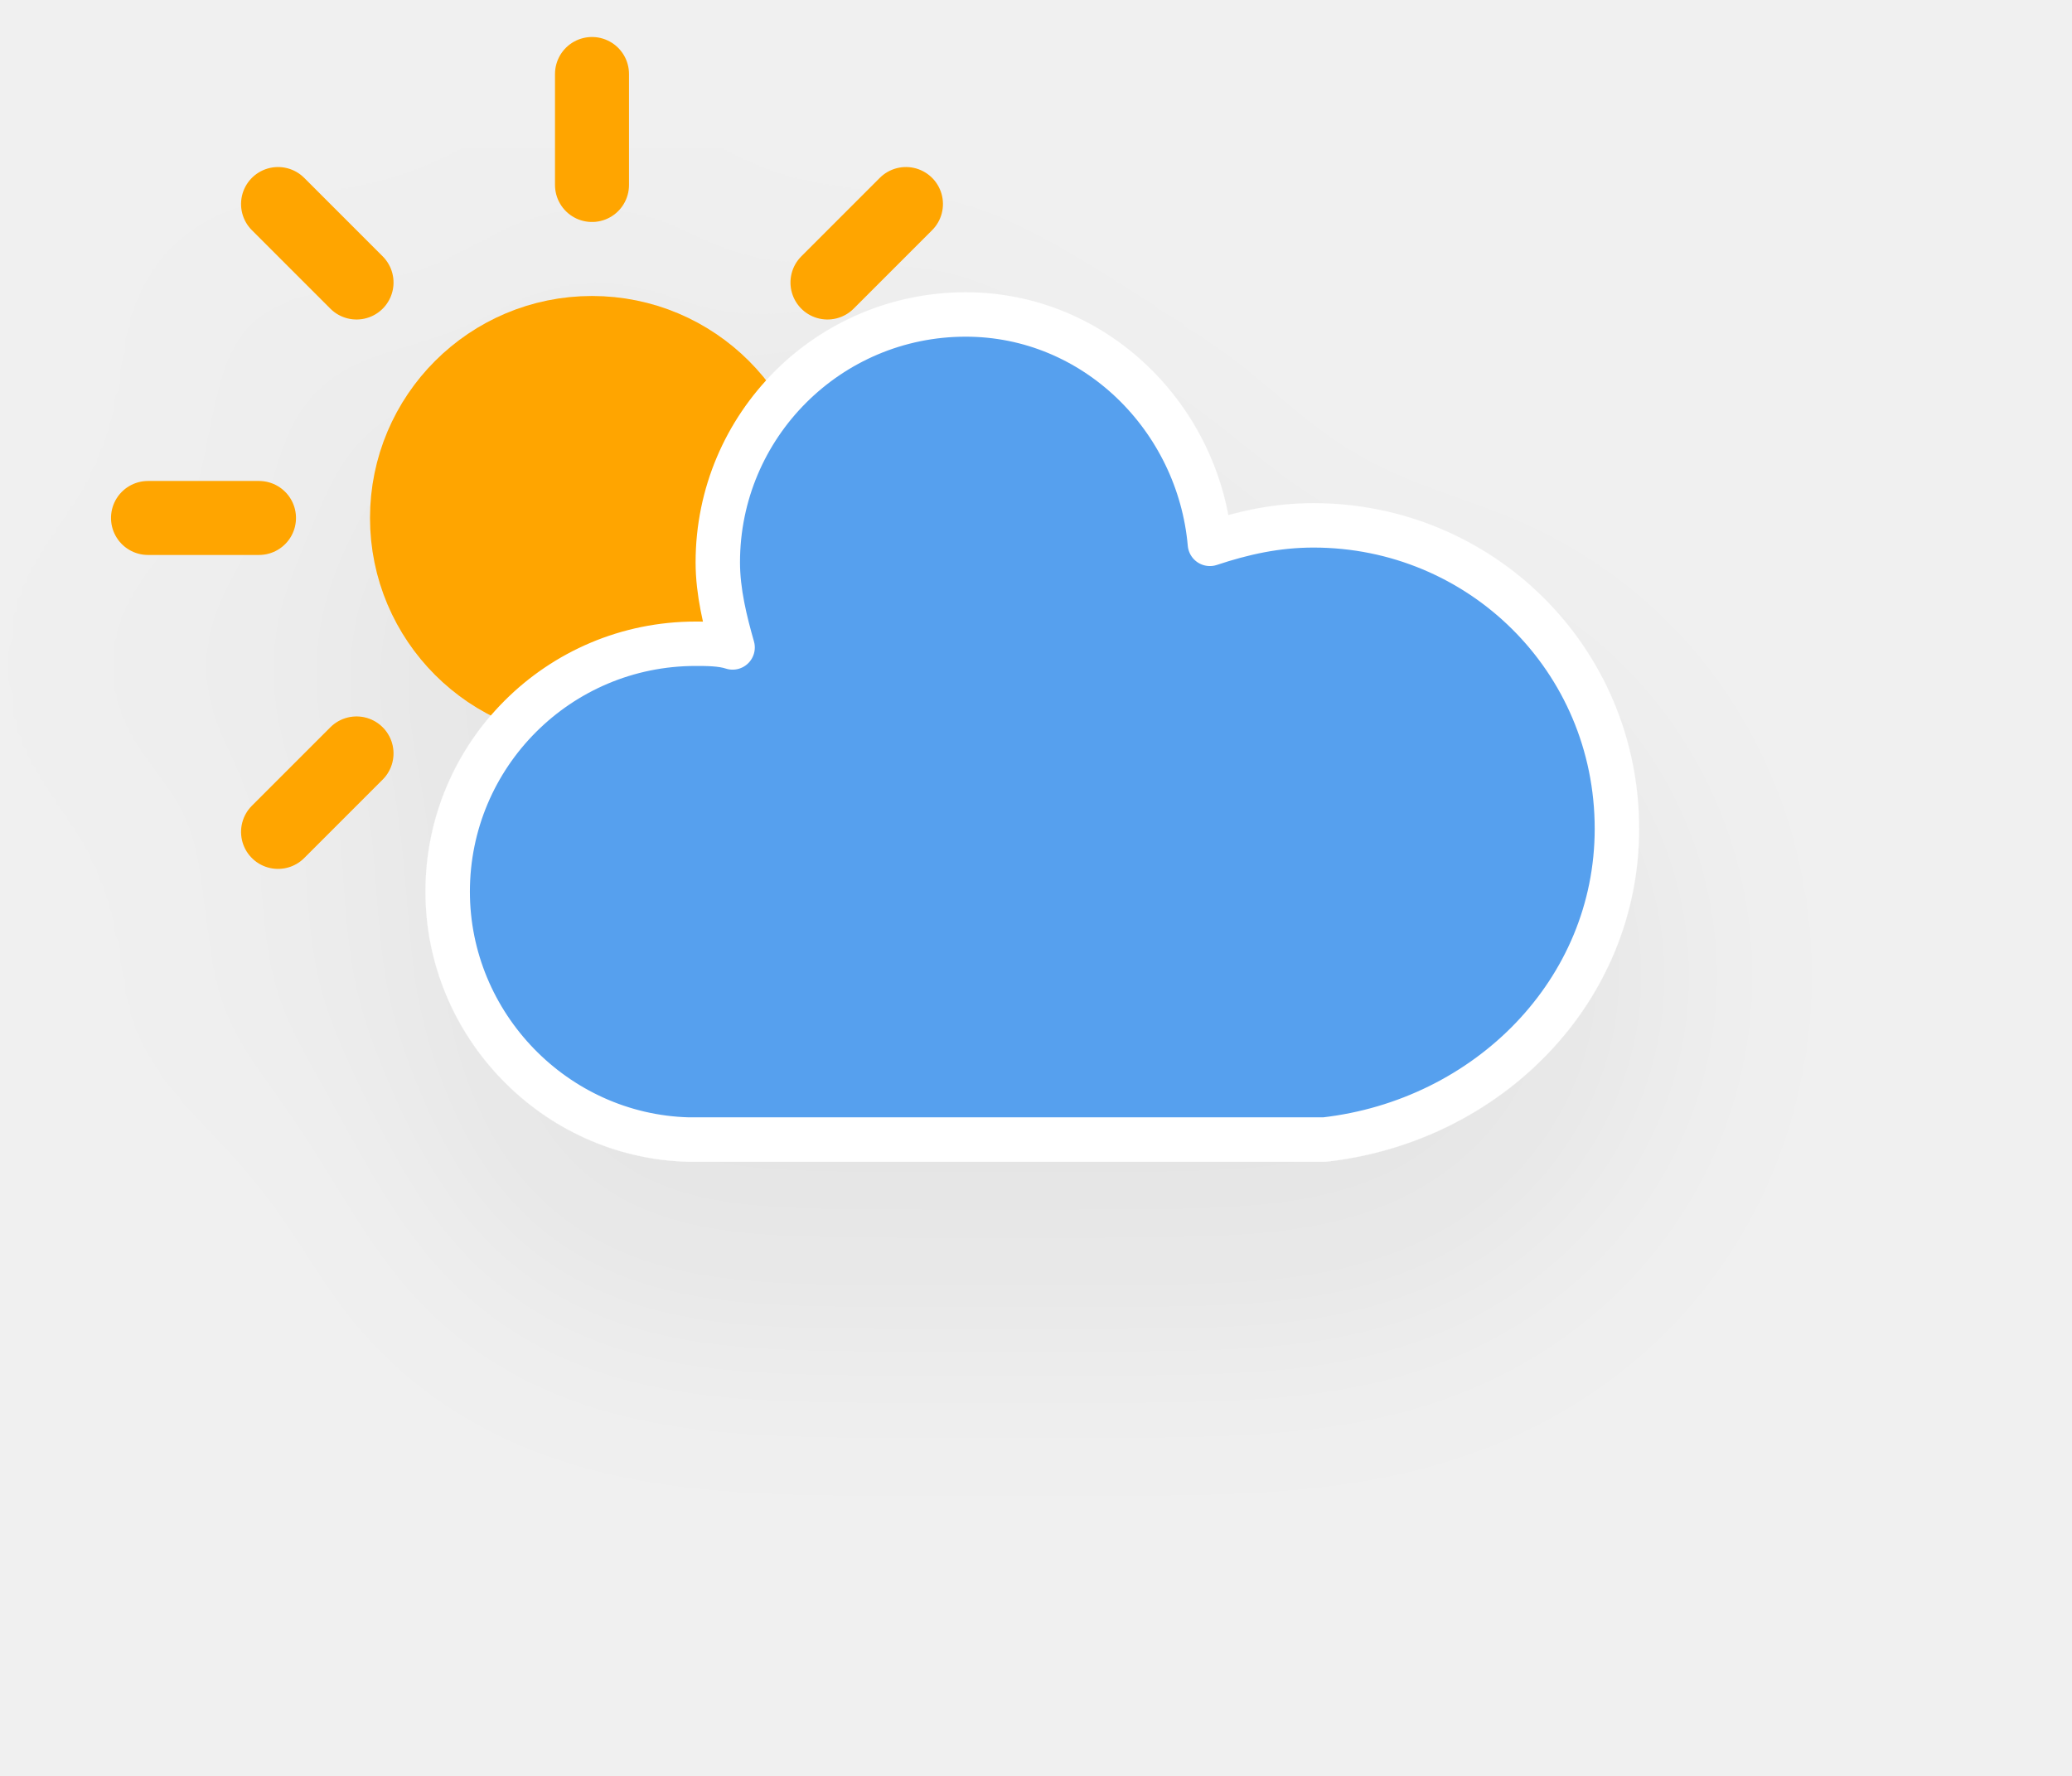
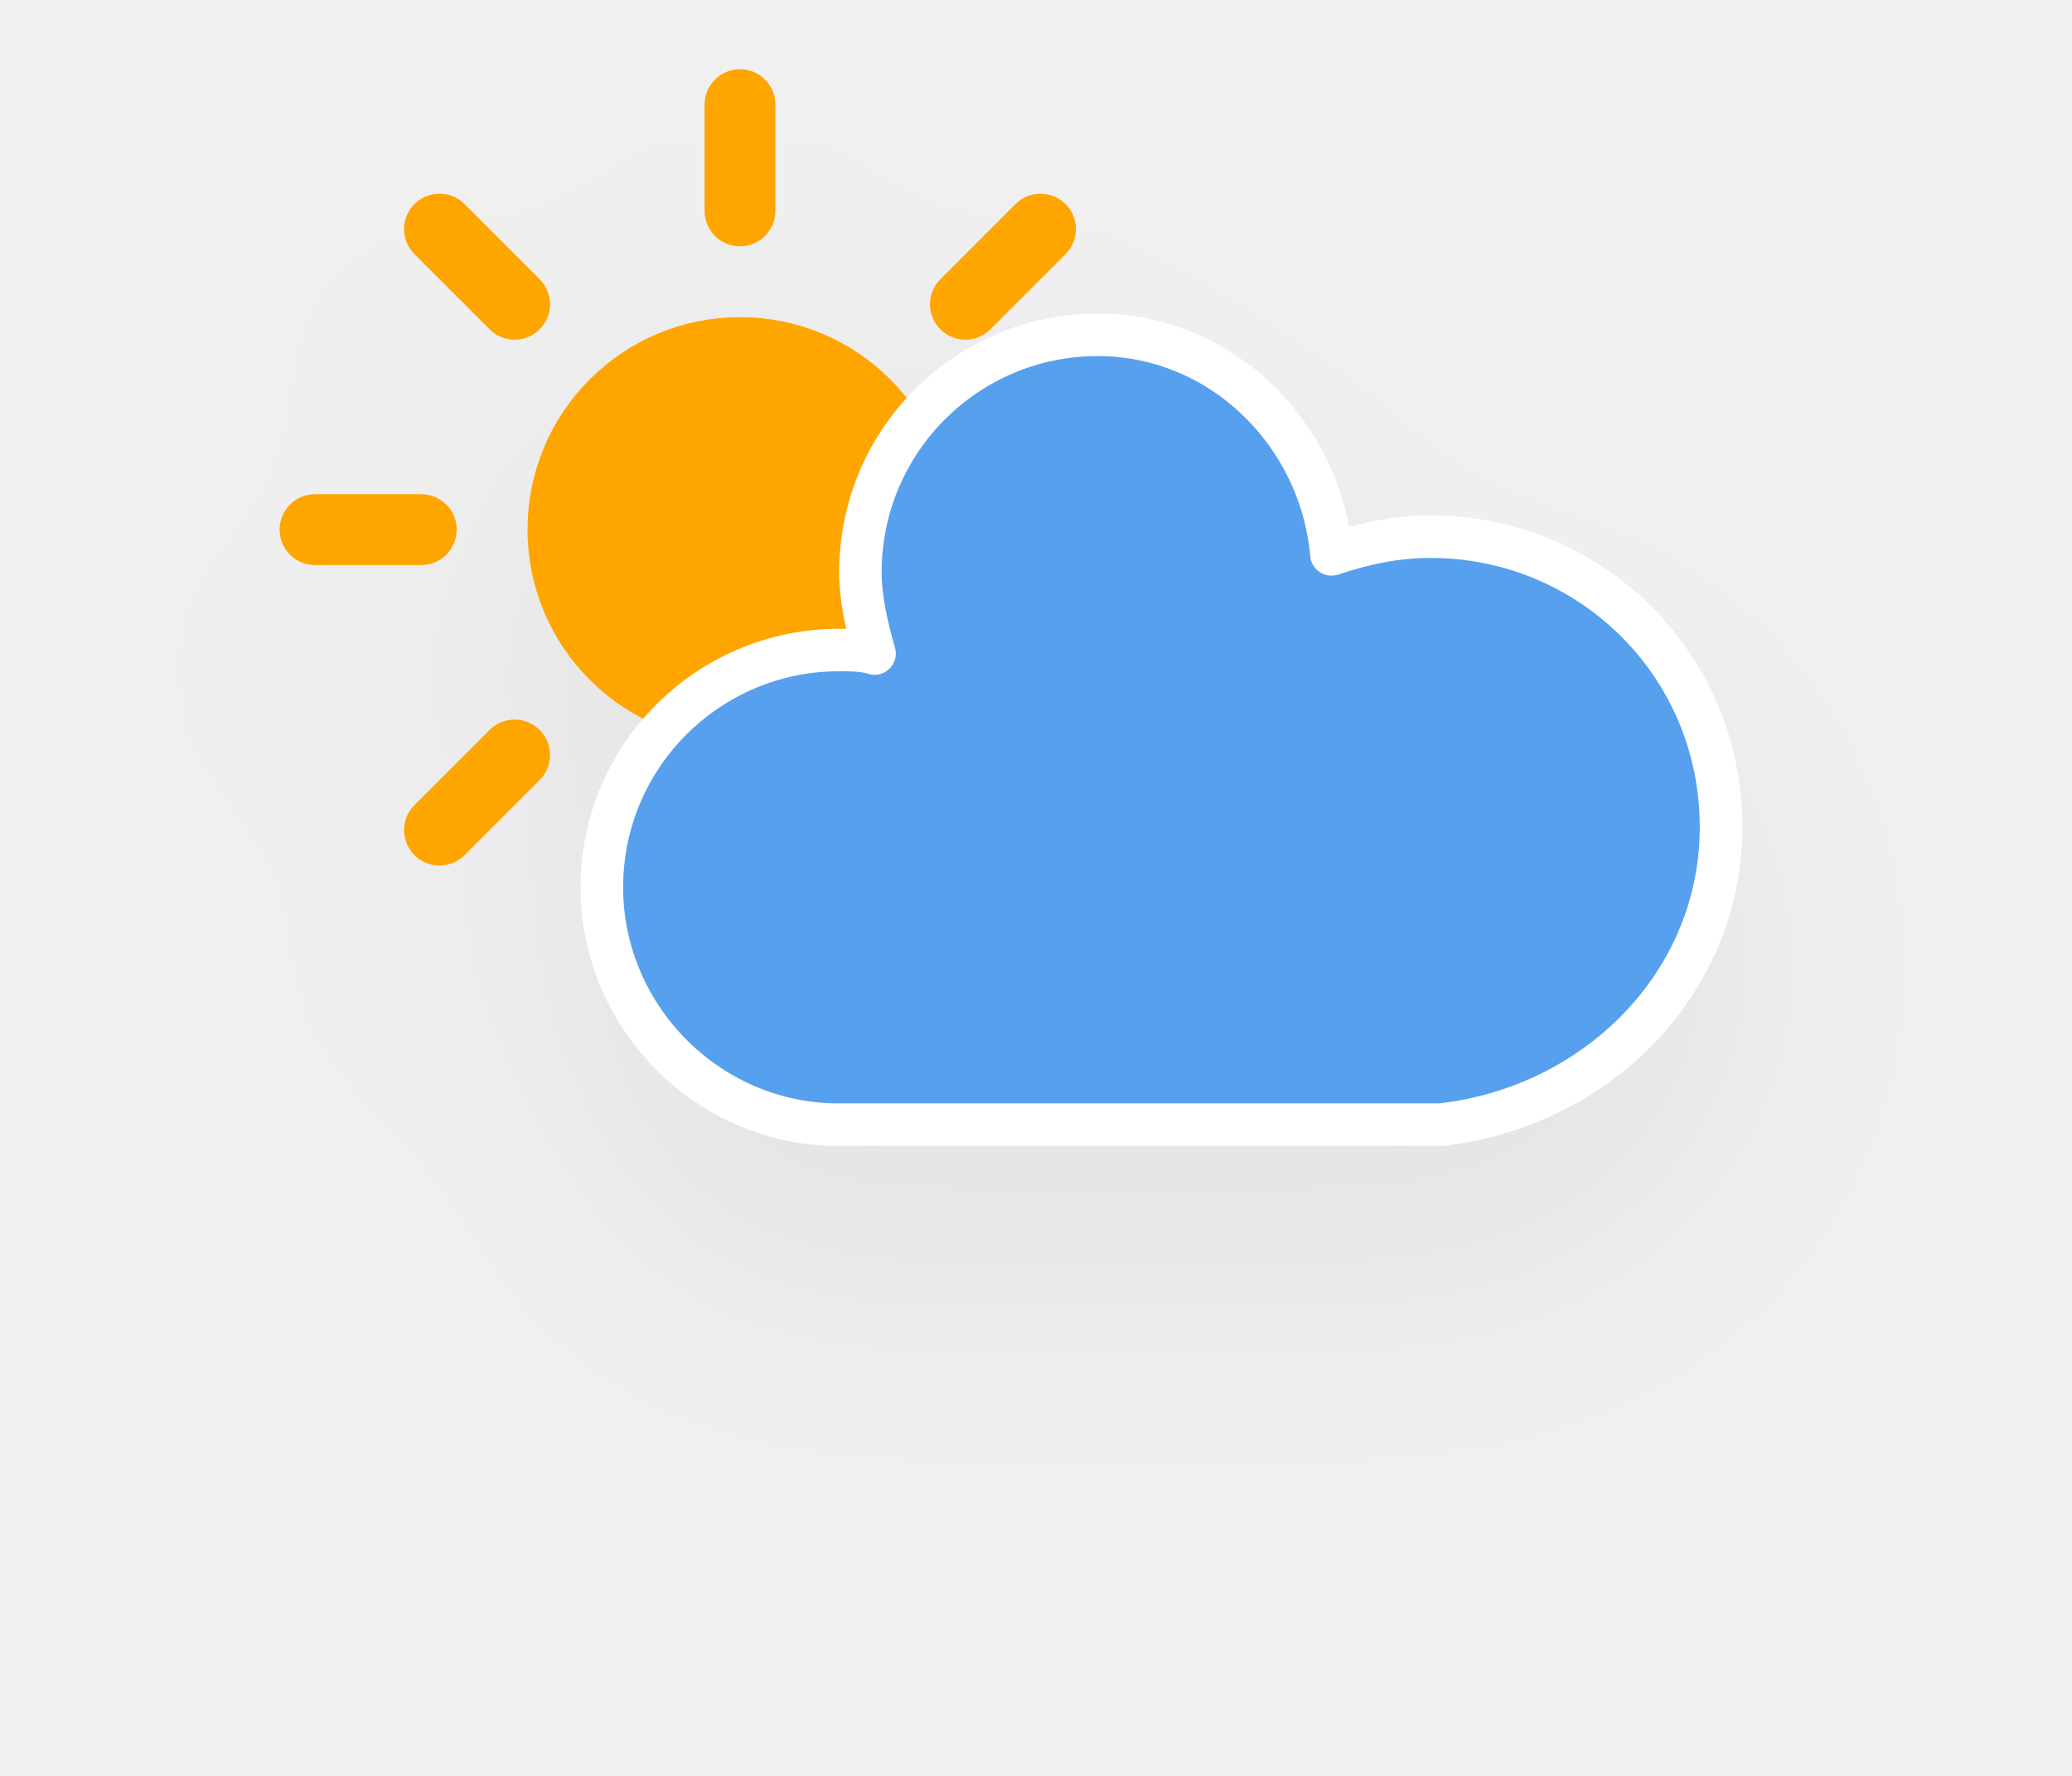
- <svg xmlns="http://www.w3.org/2000/svg" width="56" height="48" version="1.1">
+ <svg xmlns="http://www.w3.org/2000/svg" width="56" height="48" version="1.1" viewBox="0 0 48 48">
  <defs>
    <filter id="blur" x="-.207" y="-.285" width="1.403" height="1.694">
      <feGaussianBlur in="SourceAlpha" stdDeviation="3" />
      <feOffset dx="0" dy="4" result="offsetblur" />
      <feComponentTransfer>
        <feFuncA slope="0.05" type="linear" />
      </feComponentTransfer>
      <feMerge>
        <feMergeNode />
        <feMergeNode in="SourceGraphic" />
      </feMerge>
    </filter>
  </defs>
-   <g transform="translate(16,-2)" filter="url(#blur)">
+   <g transform="matrix(0.957179, 0, 0, 0.957179, 16, -1)" filter="url(#blur)" style="transform-origin: -12px 4px;">
    <g class="am-weather-sun" transform="translate(0,16)">
      <line transform="translate(0,9)" y2="3" fill="none" stroke="#ffa500" stroke-linecap="round" stroke-width="2" />
      <g transform="rotate(45)">
        <line transform="translate(0,9)" y2="3" fill="none" stroke="#ffa500" stroke-linecap="round" stroke-width="2" />
      </g>
      <g transform="rotate(90)">
        <line transform="translate(0,9)" y2="3" fill="none" stroke="#ffa500" stroke-linecap="round" stroke-width="2" />
      </g>
      <g transform="rotate(135)">
        <line transform="translate(0,9)" y2="3" fill="none" stroke="#ffa500" stroke-linecap="round" stroke-width="2" />
      </g>
      <g transform="scale(-1)">
        <line transform="translate(0,9)" y2="3" fill="none" stroke="#ffa500" stroke-linecap="round" stroke-width="2" />
      </g>
      <g transform="rotate(225)">
        <line transform="translate(0,9)" y2="3" fill="none" stroke="#ffa500" stroke-linecap="round" stroke-width="2" />
      </g>
      <g transform="rotate(-90)">
        <line transform="translate(0,9)" y2="3" fill="none" stroke="#ffa500" stroke-linecap="round" stroke-width="2" />
      </g>
      <g transform="rotate(-45)">
        <line transform="translate(0,9)" y2="3" fill="none" stroke="#ffa500" stroke-linecap="round" stroke-width="2" />
      </g>
      <circle r="5" fill="#ffa500" stroke="#ffa500" stroke-width="2" />
    </g>
    <g class="am-weather-cloud-3">
      <path transform="translate(-20,-11)" d="m47.7 35.4c0-4.6-3.7-8.2-8.2-8.2-1 0-1.9 0.2-2.8 0.5-0.3-3.4-3.1-6.2-6.6-6.2-3.7 0-6.7 3-6.7 6.7 0 0.8 0.2 1.6 0.4 2.3-0.3-0.1-0.7-0.1-1-0.1-3.7 0-6.7 3-6.7 6.7 0 3.6 2.9 6.6 6.5 6.7h17.2c4.4-0.5 7.9-4 7.9-8.4z" fill="#57a0ee" stroke="#fff" stroke-linejoin="round" stroke-width="1.2" />
    </g>
  </g>
</svg>
